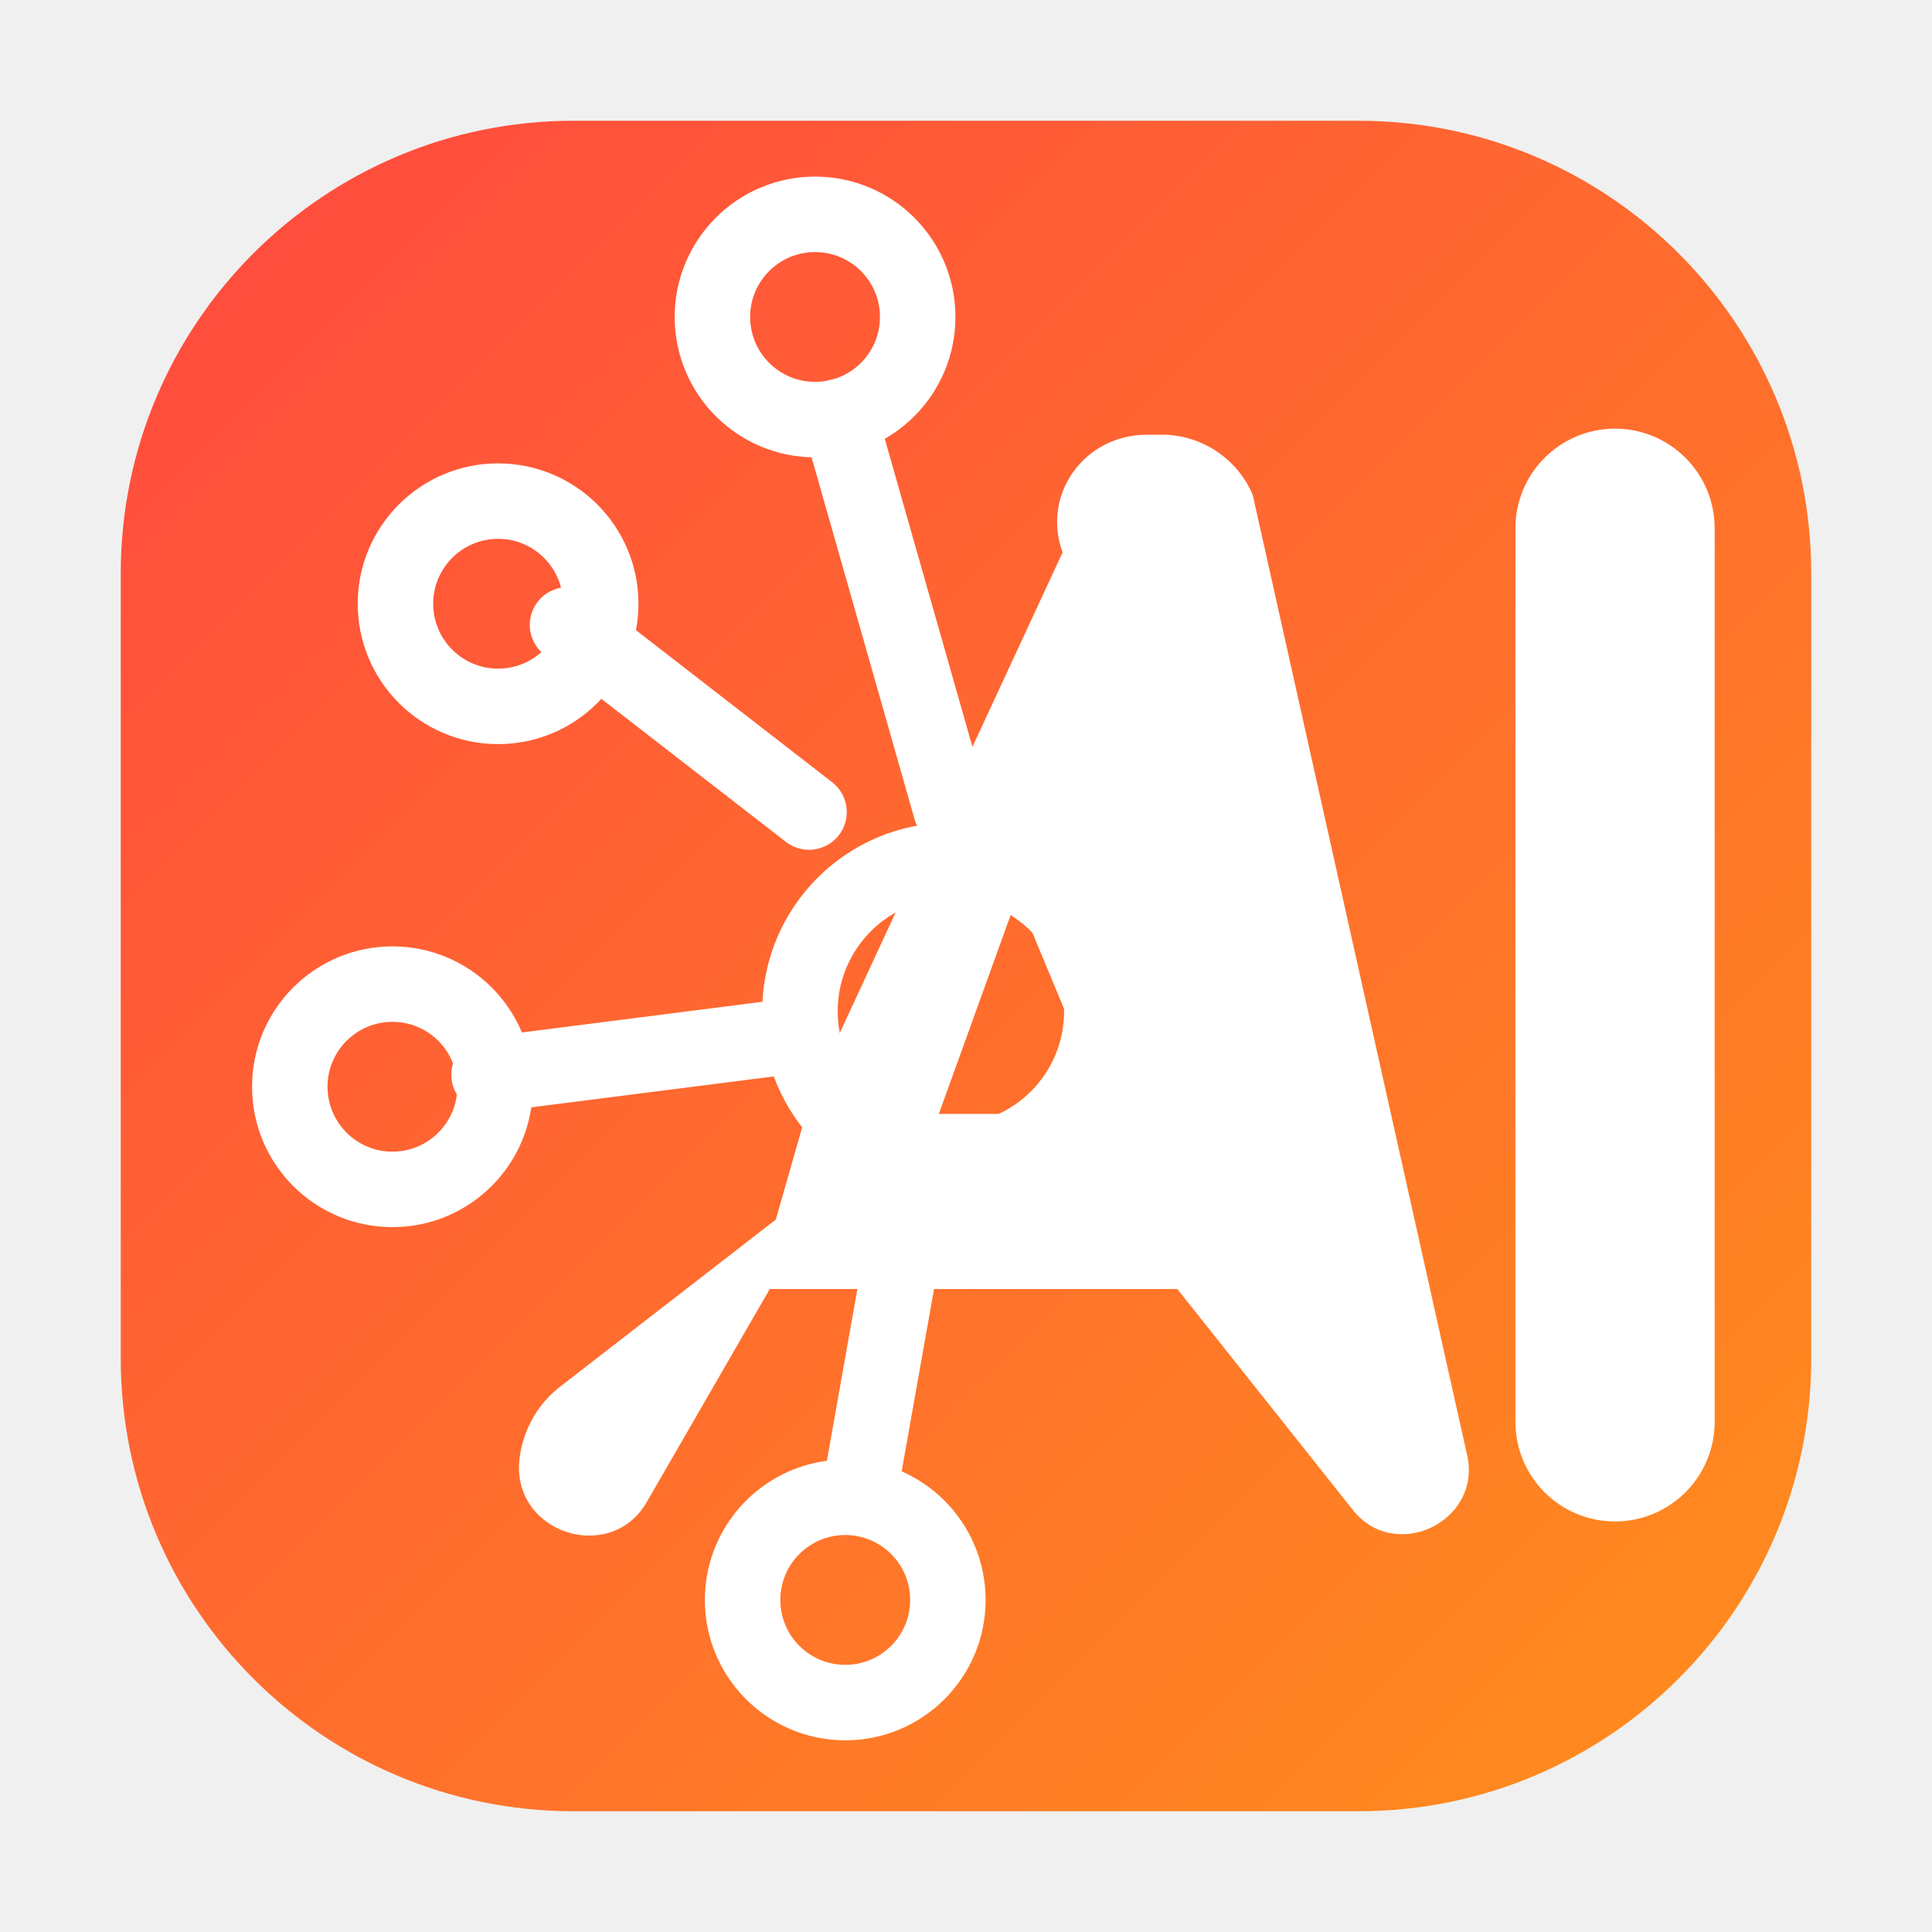
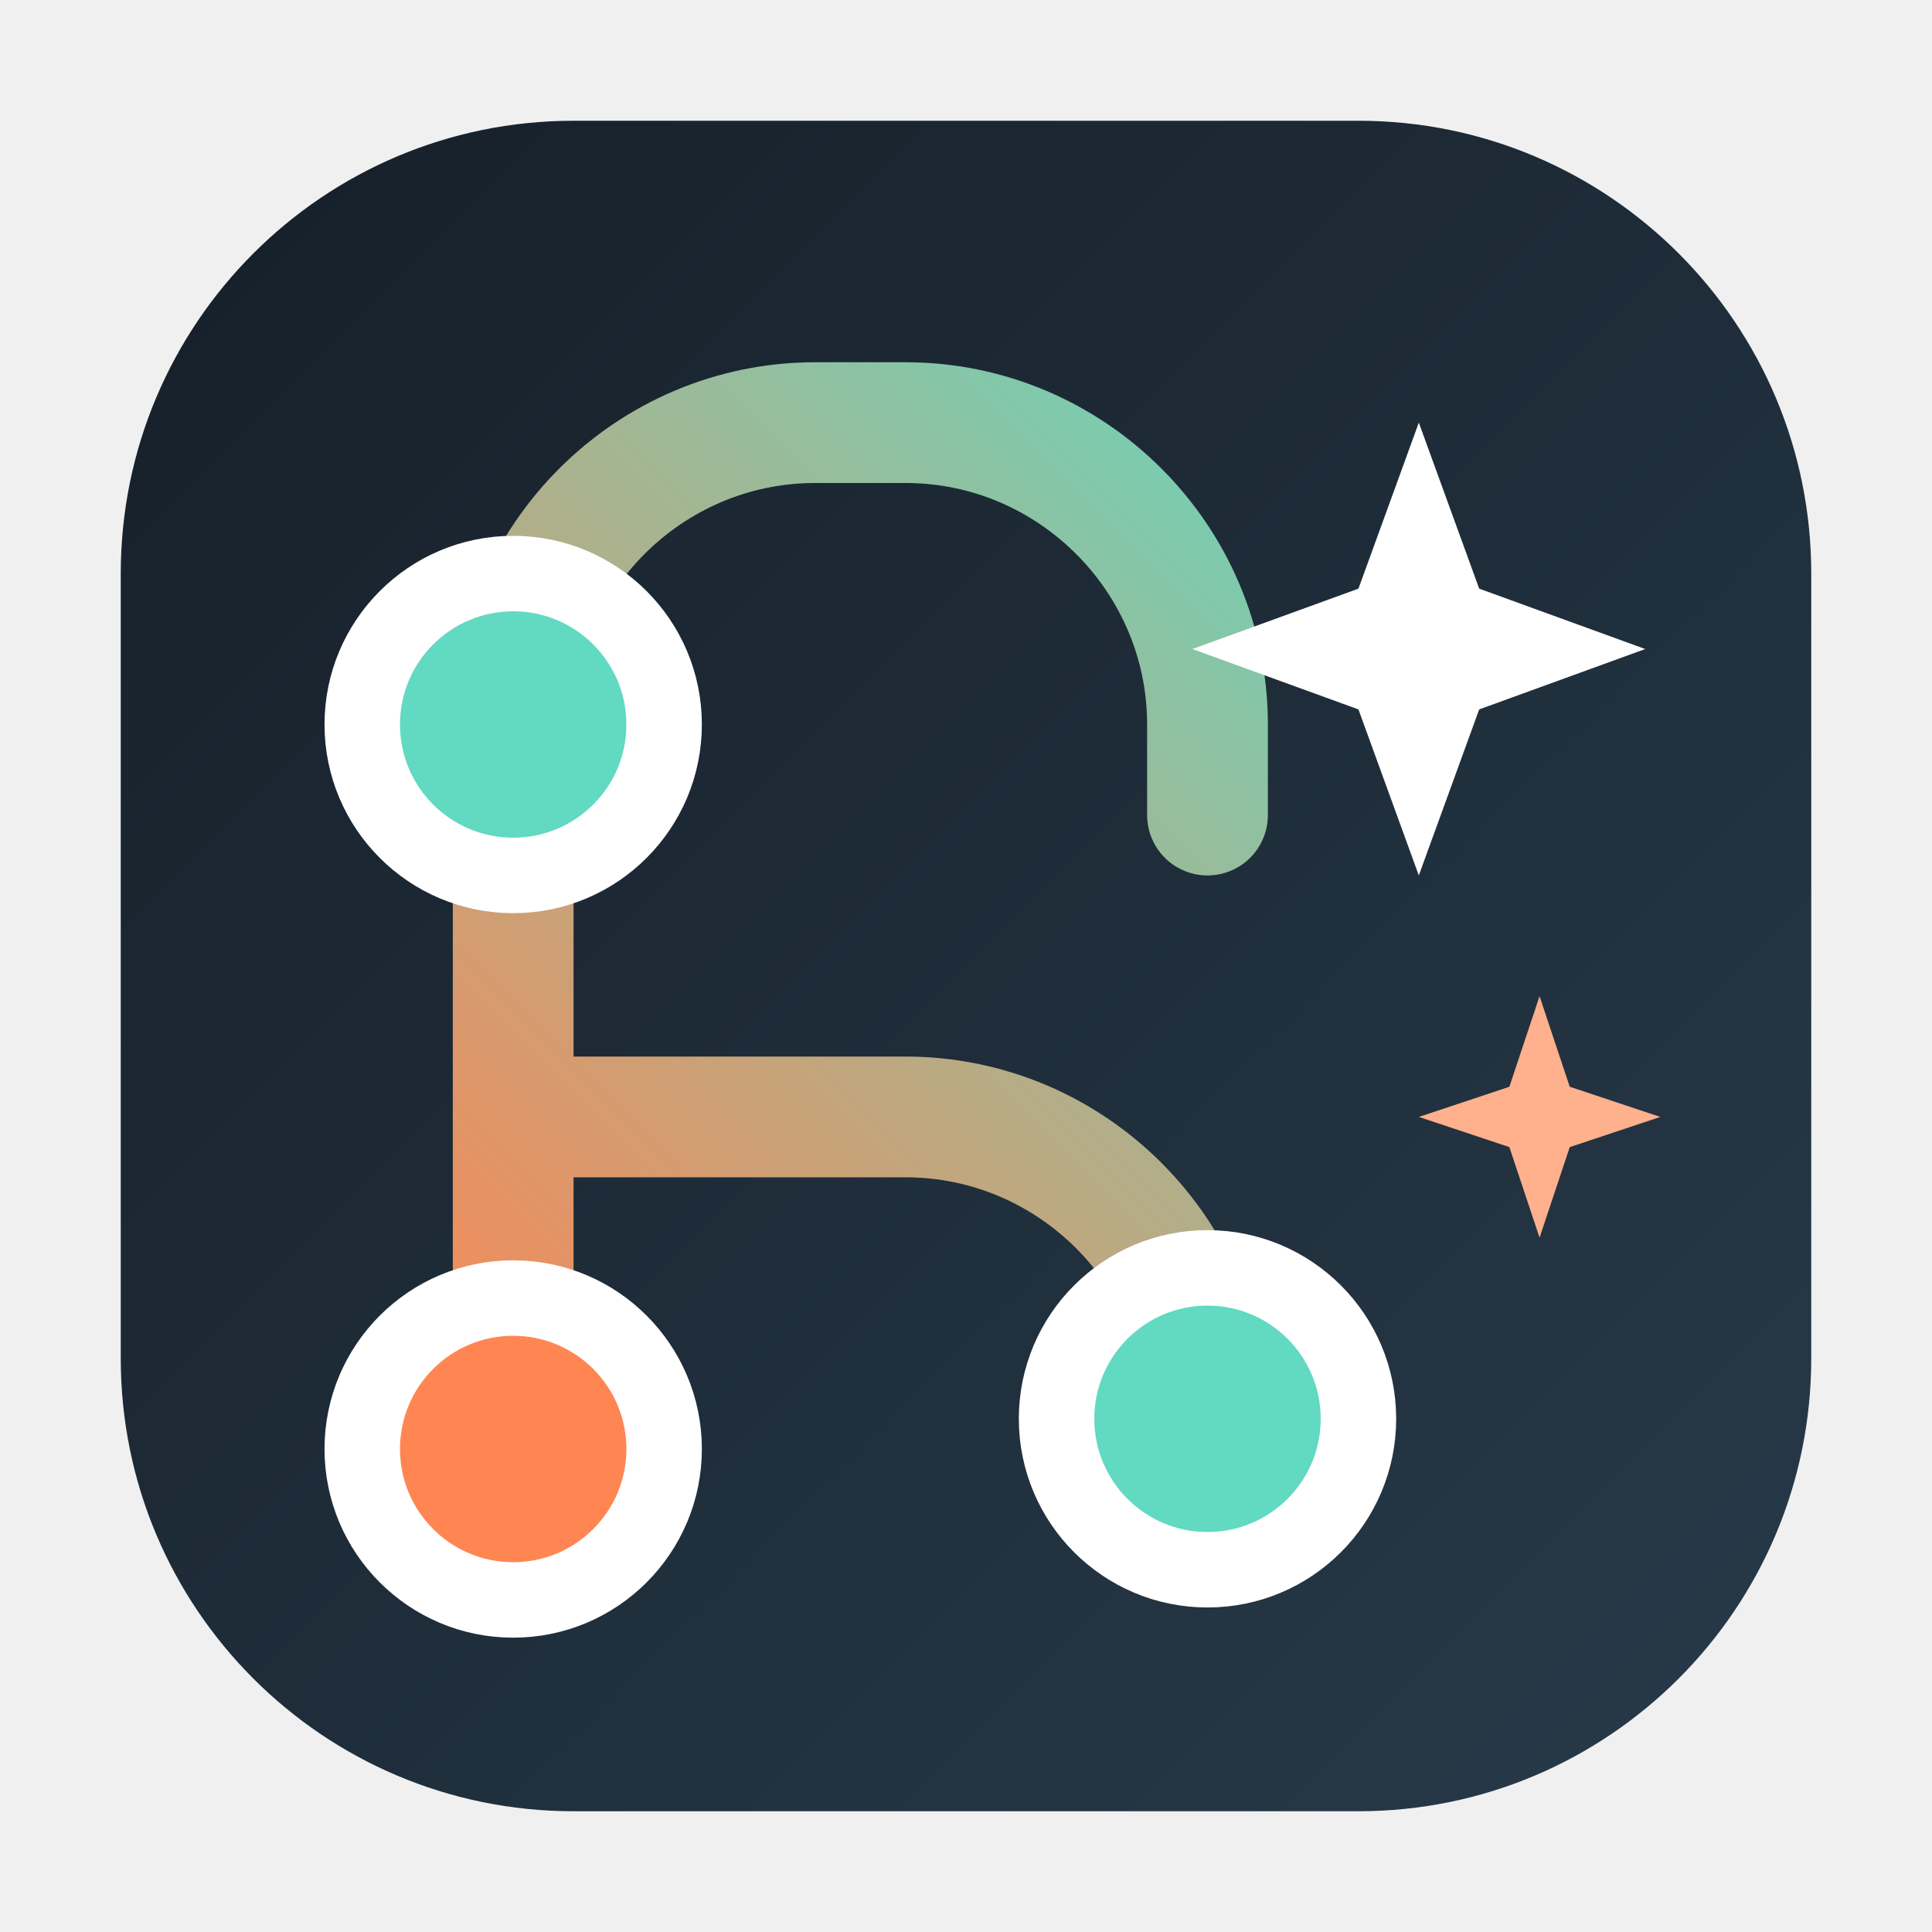
- <svg xmlns="http://www.w3.org/2000/svg" width="64" height="64" viewBox="0 0 64 64" fill="none">
+ <svg xmlns="http://www.w3.org/2000/svg" width="64" height="64" viewBox="0 0 64 64" fill="none" role="img" aria-label="GitPilot">
  <defs>
    <linearGradient id="faviconGradient" x1="8" y1="8" x2="56" y2="56" gradientUnits="userSpaceOnUse">
-       <stop stop-color="#FF4D3D" />
-       <stop offset="1" stop-color="#FF8A1F" />
+       <stop stop-color="#17212B" />
+       <stop offset="1" stop-color="#263847" />
+     </linearGradient>
+     <linearGradient id="routeGradient" x1="14" y1="49" x2="49" y2="14" gradientUnits="userSpaceOnUse">
+       <stop stop-color="#FF8552" />
+       <stop offset="1" stop-color="#62D9C1" />
    </linearGradient>
  </defs>
  <rect x="4" y="4" width="56" height="56" rx="15" fill="url(#faviconGradient)" />
-   <circle cx="31.5" cy="33.5" r="5" fill="url(#faviconGradient)" stroke="white" stroke-width="2.5" />
-   <circle cx="13" cy="36" r="3.4" fill="url(#faviconGradient)" stroke="white" stroke-width="2.5" />
-   <circle cx="16.5" cy="20" r="3.4" fill="url(#faviconGradient)" stroke="white" stroke-width="2.5" />
-   <circle cx="27" cy="10.5" r="3.4" fill="url(#faviconGradient)" stroke="white" stroke-width="2.5" />
-   <circle cx="28" cy="53" r="3.4" fill="url(#faviconGradient)" stroke="white" stroke-width="2.5" />
-   <path d="M18.8 20.7L26.8 26.9" stroke="white" stroke-width="2.5" stroke-linecap="round" />
-   <path d="M16.2 35.6L26.4 34.3" stroke="white" stroke-width="2.5" stroke-linecap="round" />
-   <path d="M27.8 13.8L31.5 26.8" stroke="white" stroke-width="2.5" stroke-linecap="round" />
-   <path d="M28.5 49.3L30.4 38.6" stroke="white" stroke-width="2.5" stroke-linecap="round" />
-   <path d="M35.2 18.3C34.5 16.4 35.9 14.4 38 14.4H38.5C39.8 14.4 41 15.2 41.5 16.4L48.6 48.2C49.1 50.4 46.2 51.8 44.8 50L39 42.7H25.5L21.4 49.8C20.2 51.8 17 50.8 17.2 48.4C17.3 47.4 17.8 46.5 18.6 45.9L25.7 40.4L26.9 36.2L35.2 18.3ZM33.7 29.7L31.1 36.9H36.7L33.7 29.7Z" fill="white" />
-   <rect x="50.2" y="14.2" width="6.6" height="36.2" rx="3.3" fill="white" />
+   <path id="git-branch" d="M17 48V24c0-5.5 4.5-10 10-10h3c5.5 0 10 4.5 10 10v3M17 37h13c5.5 0 10 4.5 10 10" stroke="url(#routeGradient)" stroke-width="4" stroke-linecap="round" />
+   <circle cx="17" cy="48" r="5" fill="#FF8552" stroke="white" stroke-width="2.5" />
+   <circle cx="17" cy="24" r="5" fill="#62D9C1" stroke="white" stroke-width="2.5" />
+   <circle cx="40" cy="47" r="5" fill="#62D9C1" stroke="white" stroke-width="2.5" />
+   <path id="ai-spark" d="M47 14l2 5.5 5.5 2-5.5 2L47 29l-2-5.5-5.5-2 5.5-2L47 14z" fill="white" />
+   <path d="M51 33l1 3 3 1-3 1-1 3-1-3-3-1 3-1 1-3z" fill="#FFB08C" />
</svg>
